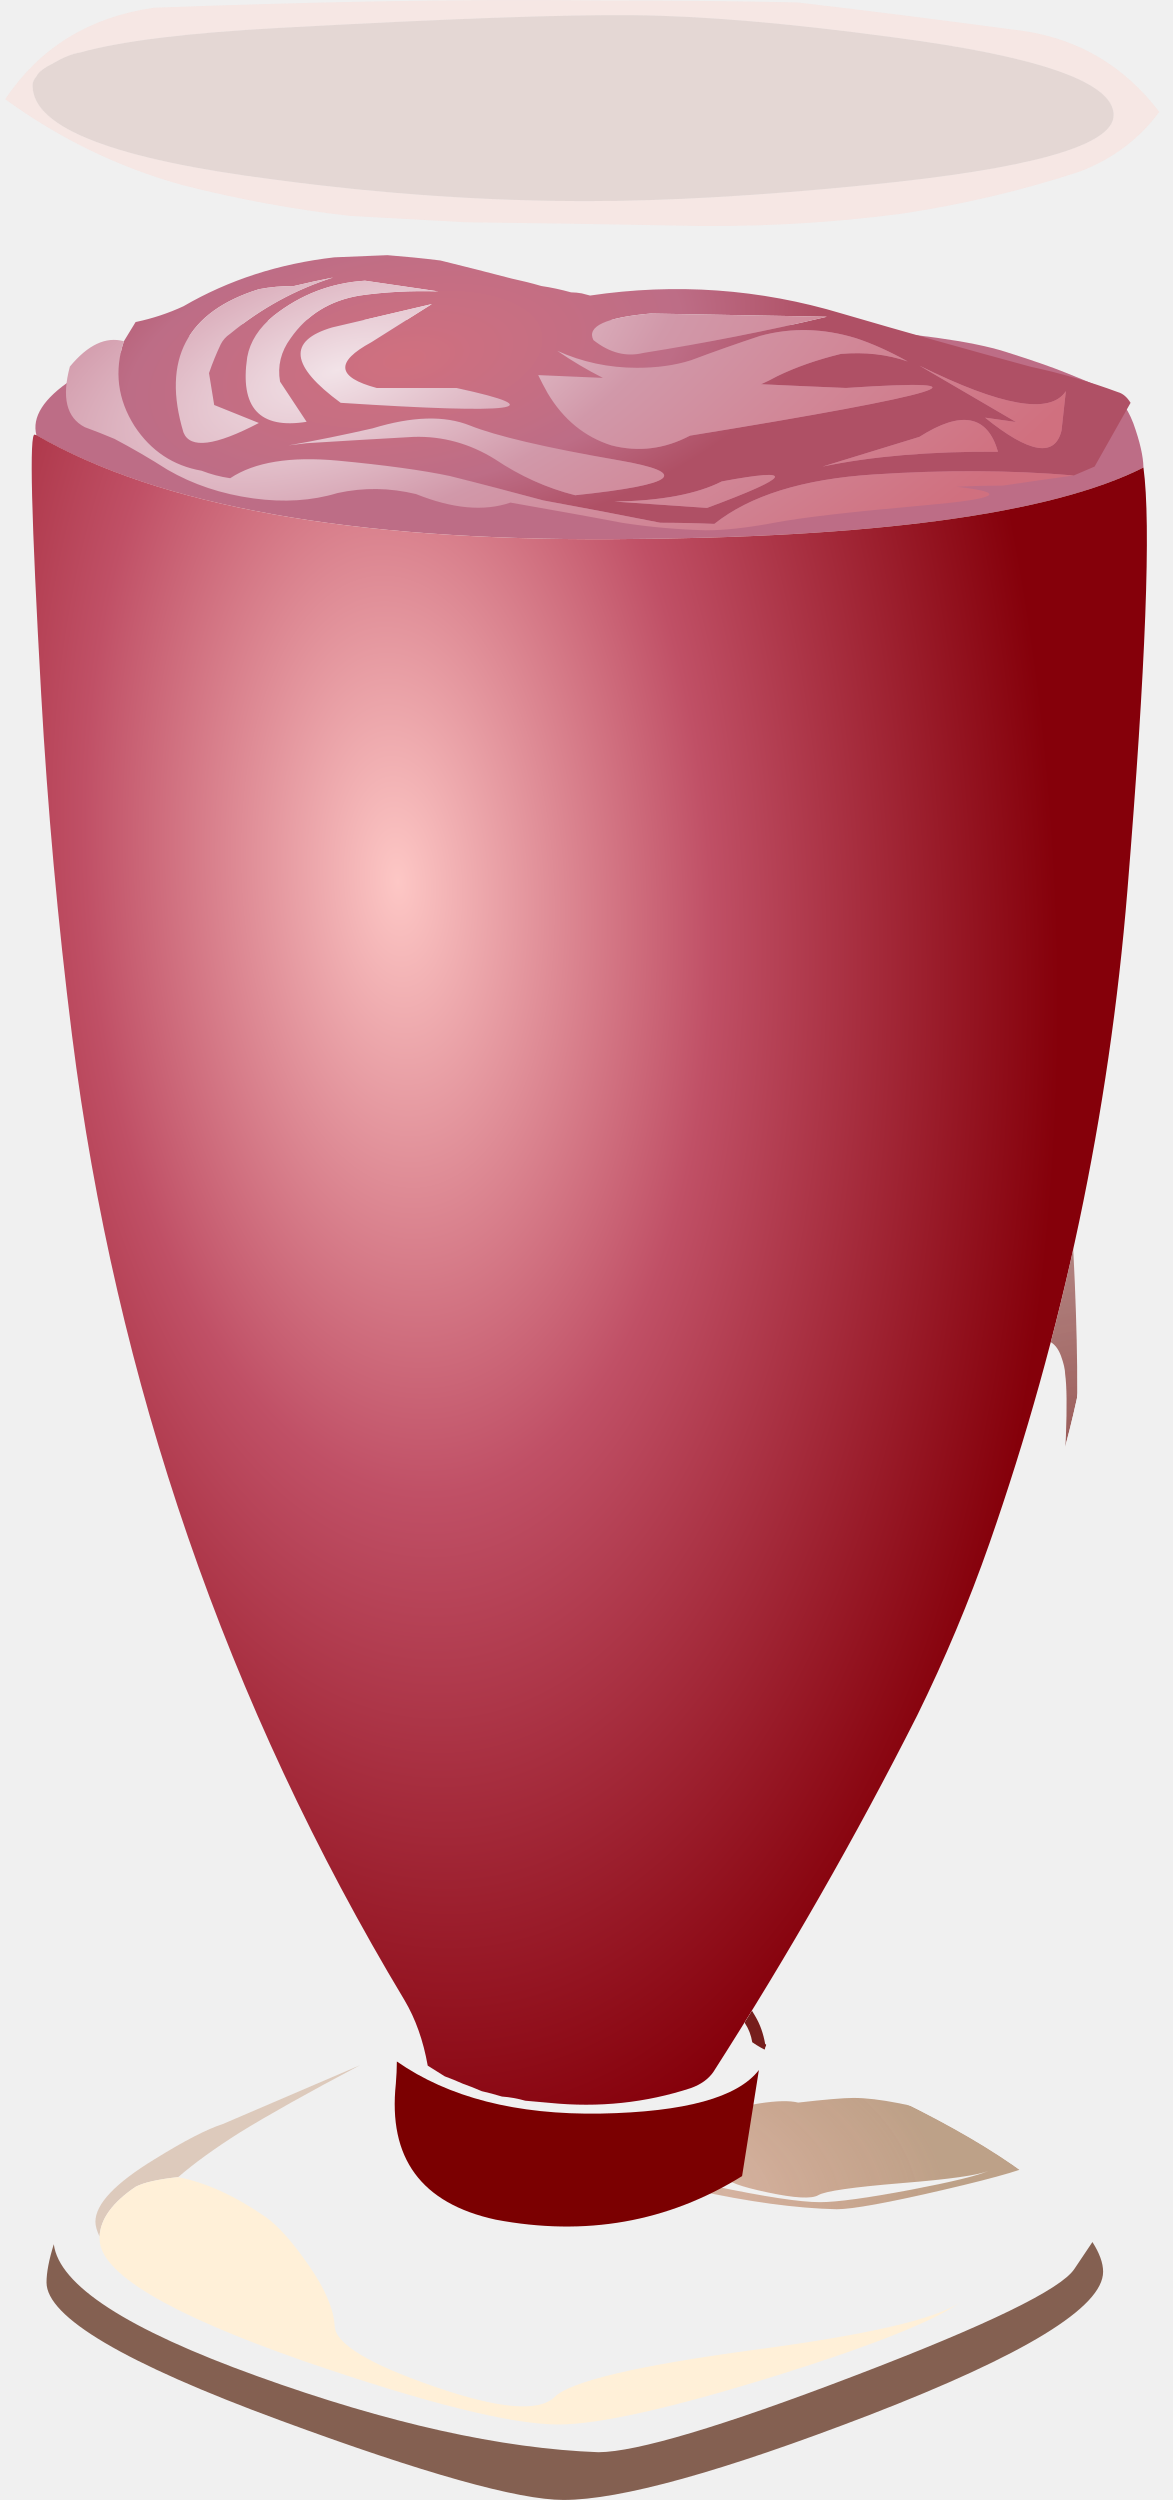
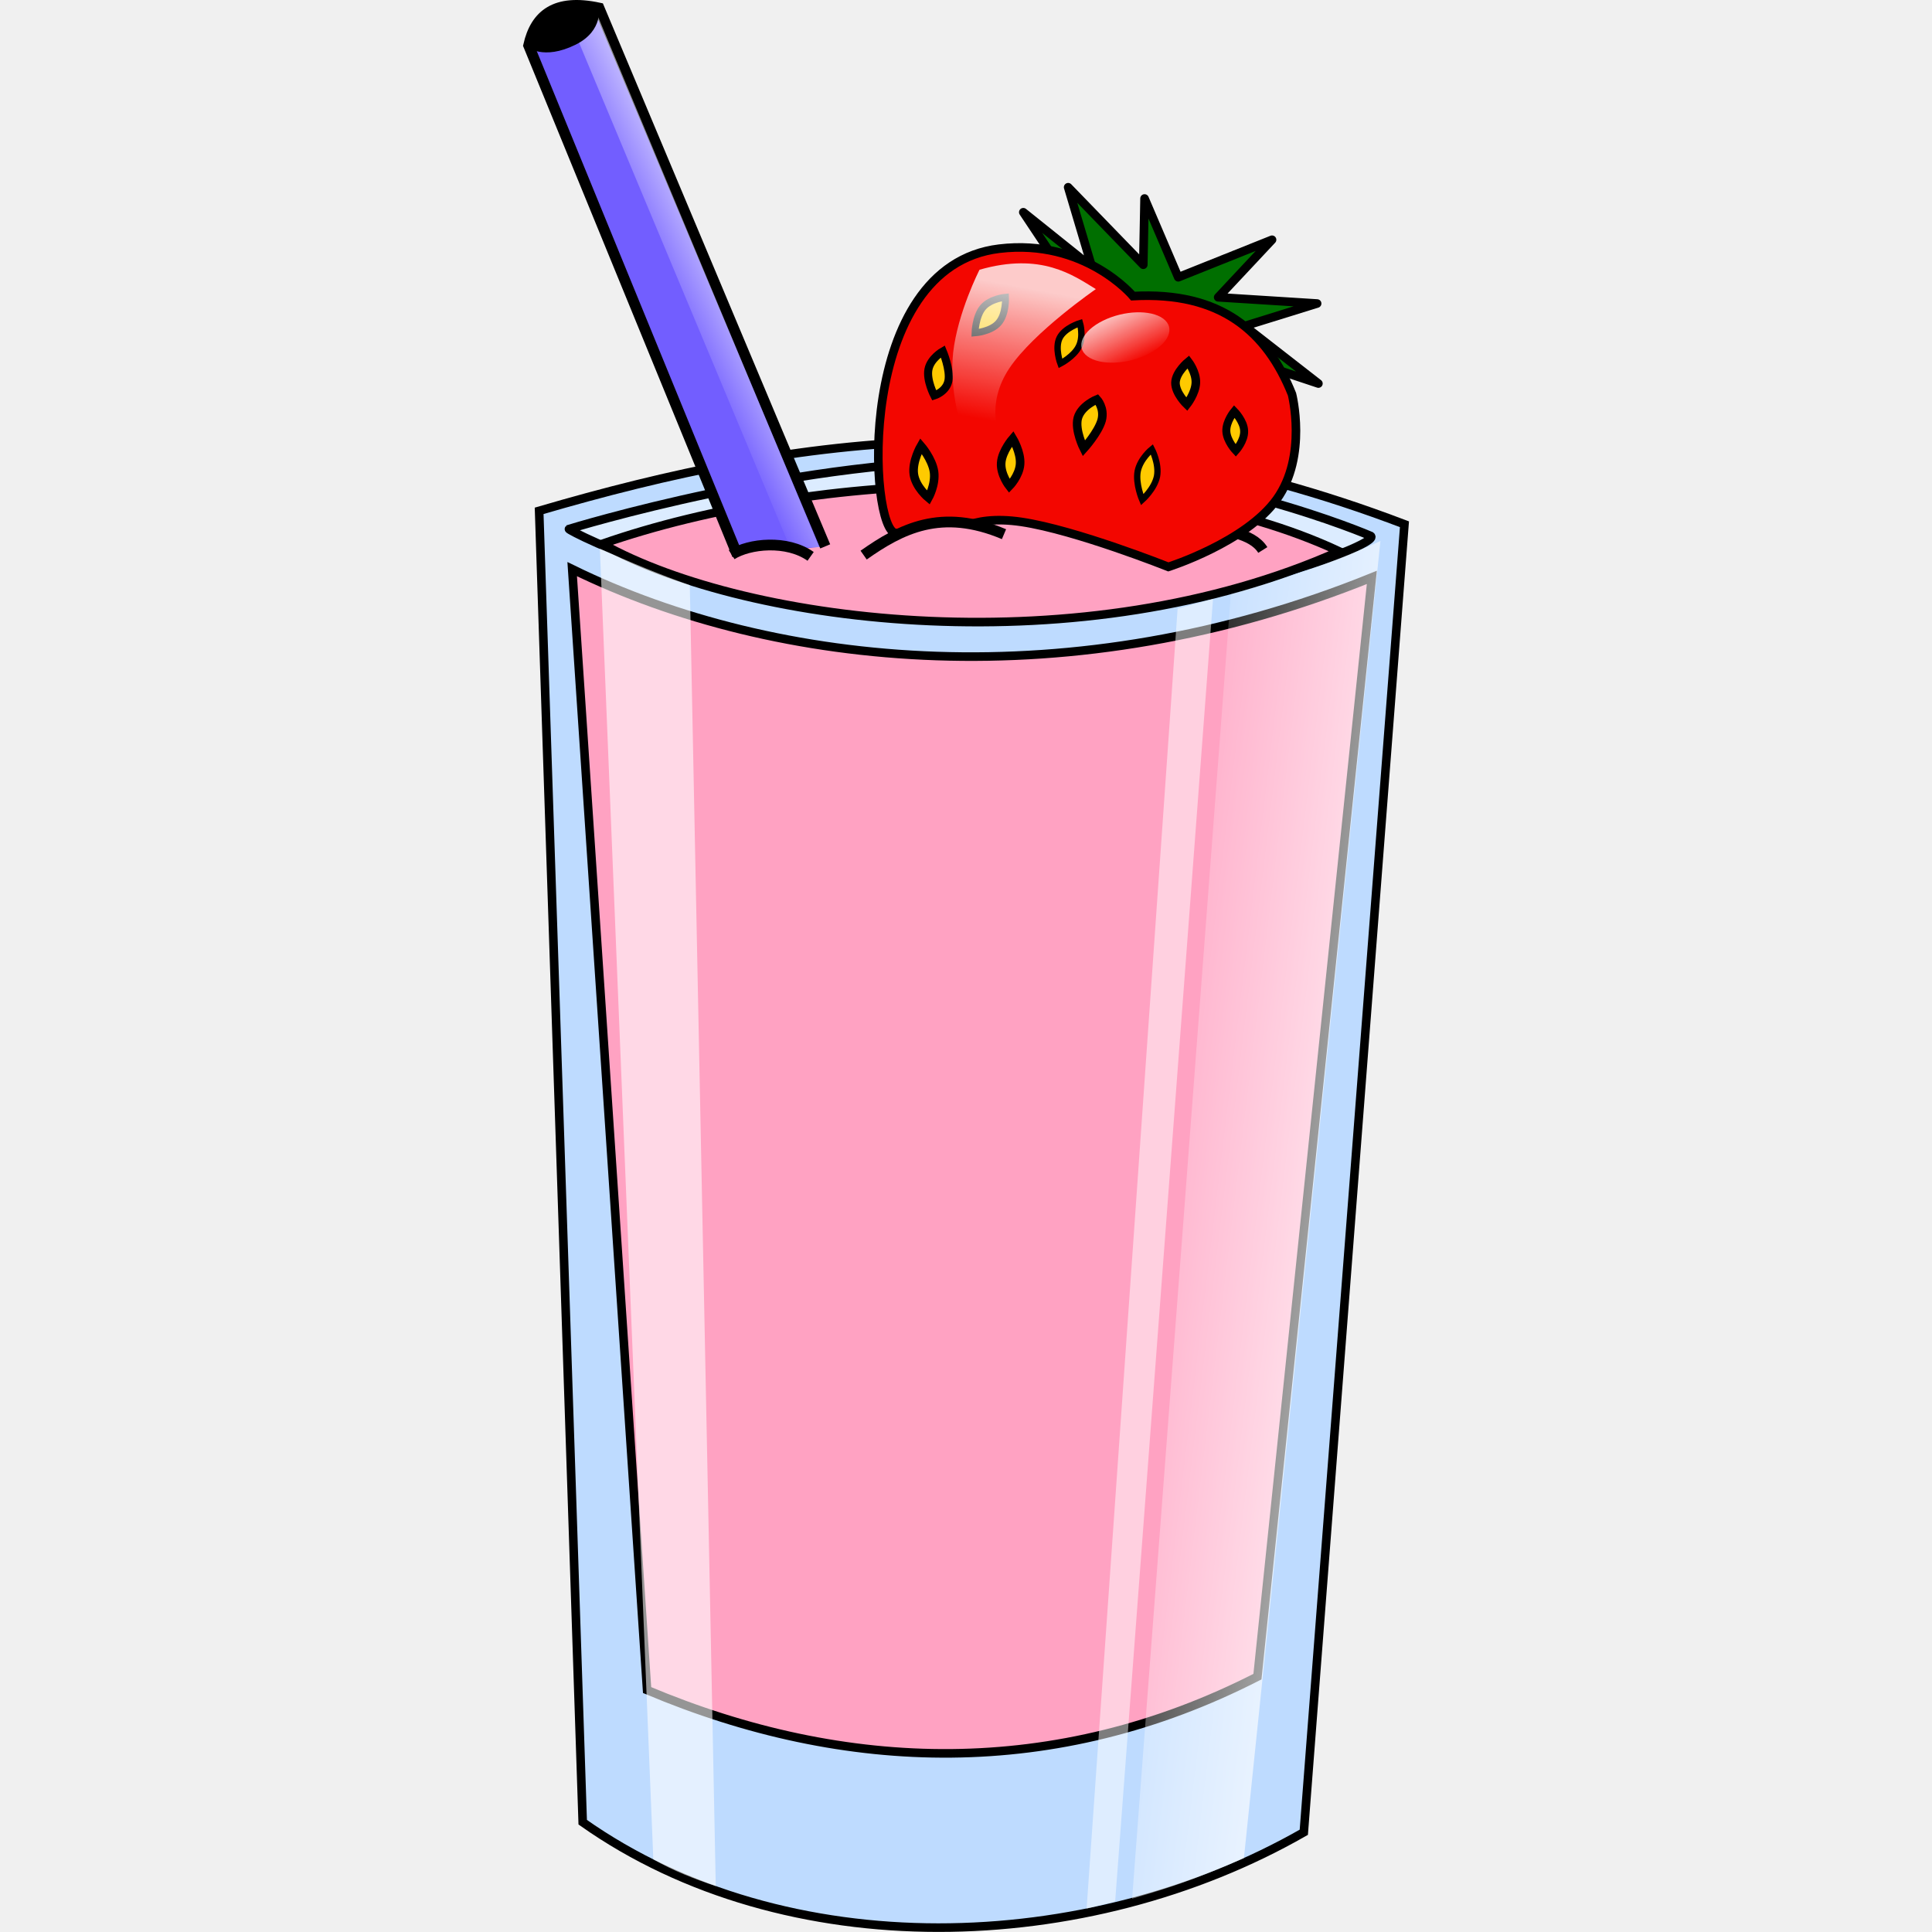
- <svg xmlns="http://www.w3.org/2000/svg" id="svg2" xml:space="preserve" viewBox="0 0 28.92 61.672" version="1.1">
-   <defs id="defs6">
-     <clipPath id="clipPath18">
-       <path id="path20" d="m3.516 6.372c0.316 0.274 0.722 0.567 1.214 0.879 0.551 0.34 1.344 0.786 2.379 1.332l-2.714-1.164c-0.305-0.097-0.754-0.328-1.34-0.691-0.782-0.477-1.176-0.887-1.176-1.238 0-0.078 0.027-0.176 0.086-0.293v-0.043c0-0.668 1.34-1.473 4.023-2.41 2.43-0.836 4.106-1.254 5.028-1.254 0.796 0 2.23 0.32 4.296 0.961 1.922 0.601 3.133 1.086 3.637 1.449-0.48-0.328-1.828-0.641-4.043-0.934-2.328-0.312-3.648-0.625-3.961-0.933-0.312-0.305-1.109-0.235-2.39 0.211-1.282 0.441-1.93 0.839-1.95 1.183-0.019 0.344-0.191 0.742-0.511 1.203-0.324 0.461-0.602 0.778-0.84 0.946-0.602 0.421-1.184 0.687-1.738 0.796zm18.043-1.281-0.356-0.531c-0.265-0.402-1.711-1.106-4.34-2.109-2.625-1.004-4.308-1.504-5.051-1.508-1.91 0.07-4.156 0.57-6.734 1.5-2.578 0.929-3.914 1.797-4.016 2.609 0.27 0.836 1.618 1.805 4.036 2.91 2.484 1.137 4.117 1.543 4.894 1.215 1.27 0.238 2.145 0.36 2.617 0.36 1.145 0 2.864-0.555 5.157-1.657 2.004-0.98 3.265-1.906 3.793-2.789z" />
-     </clipPath>
-     <clipPath id="clipPath26">
-       <path id="path28" d="m-25.202-20.18h50.105v39.114h-50.105v-39.114z" />
-     </clipPath>
-     <radialGradient id="radialGradient30" gradientUnits="userSpaceOnUse" cy=".55" cx="-.55" r="17.725">
-       <stop id="stop32" style="stop-color:#ffffff;stop-opacity:.302" offset="0" />
-       <stop id="stop34" style="stop-color:#ffffff;stop-opacity:.953" offset="1" />
-     </radialGradient>
-     <mask id="mask36">
-       <g id="g38">
-         <g id="g40" clip-path="url(#clipPath26)">
-           <path id="path42" style="fill:url(#radialGradient30)" d="m-25.202-20.18h50.105v39.114h-50.105v-39.114z" />
-         </g>
+ <svg xmlns="http://www.w3.org/2000/svg" xmlns:xlink="http://www.w3.org/1999/xlink" id="svg2" viewBox="0 0 256 256" version="1.0" width="256" height="256">
+   <defs id="defs5">
+     <linearGradient id="linearGradient2193">
+       <stop id="stop2195" style="stop-color:#ffffff;stop-opacity:.792" offset="0" />
+       <stop id="stop2197" style="stop-color:#ffffff;stop-opacity:0" offset="1" />
+     </linearGradient>
+     <linearGradient id="linearGradient2397" y2="615.94" xlink:href="#linearGradient2193" gradientUnits="userSpaceOnUse" x2="1340.6" y1="631.72" x1="1471.1" />
+     <linearGradient id="linearGradient2399" y2="253.31" xlink:href="#linearGradient2193" gradientUnits="userSpaceOnUse" x2="1263.9" y1="190.45" x1="1275.6" />
+     <linearGradient id="linearGradient2401" y2="249.74" xlink:href="#linearGradient2193" gradientUnits="userSpaceOnUse" x2="1353.6" y1="224.2" x1="1347.9" />
+     <linearGradient id="linearGradient2403" y2="211.57" xlink:href="#linearGradient2193" gradientUnits="userSpaceOnUse" x2="1145" y1="192.28" x1="1184.3" />
+   </defs>
+   <g id="g2306" transform="matrix(0.2843729,0,0,0.2843729,-236.5372,-17.81447)">
+     <path id="path1308" style="fill:#bedbff;fill-rule:evenodd;stroke:#000000;stroke-width:4" d="m 1083,300.67 20.3,611.04 c 94.8,66.9 234.9,62.54 336,4.69 l 46.9,-609.47 c -157,-59.81 -283.4,-41.33 -403.2,-6.26 z" />
+     <path id="path1310" style="fill:#ffa2c2;fill-rule:evenodd;stroke:#000000;stroke-width:4" d="m 1098.4,327.83 34.9,522.31 c 92.6,39.02 190.7,41.7 284.4,-6.25 l 53.3,-512.2 c -139,56.3 -277.6,42.68 -372.6,-3.86 z" />
+     <path id="path2185" style="fill:#ffffff;fill-opacity:0.466;fill-rule:evenodd;stroke:#000000;stroke-width:4" d="m 1096.9,309.16 c -0.5,0.65 76.7,40.61 176.7,42.07 104.6,1.52 202.8,-34.73 196.9,-38.85 0,0 -76.5,-33.19 -170.3,-35.15 -93.7,-1.95 -203.3,31.93 -203.3,31.93 z" />
+     <path id="path2187" style="fill:#ffa2c2;fill-rule:evenodd;stroke:#000000;stroke-width:4" d="m 1112.4,316.07 c 99,-34.5 250.8,-39.78 343.4,3.47 -118.8,53.15 -275.2,34.65 -343.4,-3.47 z" />
+     <path id="path2189" style="fill:#ffffff;fill-opacity:0.585;fill-rule:evenodd" d="m 1111.3,318.29 c 14.2,6.4 28.2,12.18 41.9,17.01 l 12.1,606.19 c -9.9,-3.31 -19.7,-7.07 -29.1,-12.47 z" />
+     <path id="path2191" style="fill:url(#linearGradient2397);fill-rule:evenodd" d="m 1405.3,339.49 c 24.3,-6.89 46.9,-14.25 69.7,-24.77 l -63.6,613.71 c -23.6,10.39 -36.3,14.27 -52.1,18.94 z" />
+     <path id="path2201" style="fill:#ffffff;fill-opacity:0.49;fill-rule:evenodd" d="m 1351.4,948.64 45.6,-606.91 -16.5,4.51 -42.4,605.73 z" />
+     <path id="path2281" style="fill:none;stroke:#000000;stroke-width:5" d="m 1420.2,318.91 c -5.2,-8.3 -18.5,-8.57 -28.1,-12.46" />
+     <g id="g2262">
+       <path id="path2207" style="fill:#006f00;fill-rule:evenodd;stroke:#000000;stroke-width:4;stroke-linejoin:round" d="m 1337.7,205.24 -29.1,-43.7 32,25.64 -11.1,-37.29 35,36.12 0.6,-30.88 15.7,36.71 43.7,-17.48 -25.1,26.8 46.1,2.91 -33.8,10.49 34.4,26.8 z" />
+       <path id="path2203" style="fill:#f30600;fill-rule:evenodd;stroke:#000000;stroke-width:4" d="m 1249.2,311.02 c -12.4,-0.4 -19.8,-124.31 48.2,-132.5 39.9,-4.81 62.3,22.09 62.3,22.09 41,-2.27 62.4,16.54 74.1,45.74 0,0 7.3,28.78 -7.1,48.9 -14.4,20.11 -50.5,31.54 -50.5,31.54 0,0 -43.2,-17.2 -68.4,-20.95 -25.2,-3.75 -33.1,6.55 -33.1,6.55 z" />
+       <g id="g2247">
+         <path id="path2229" style="fill:#ffca00;fill-rule:evenodd;stroke:#000000;stroke-width:4" d="m 1342.9,248.76 c 0,0 -7.3,2.93 -8.9,8.65 -1.5,5.71 2.8,14.21 2.8,14.21 0,0 6.7,-7.42 8.3,-13.14 1.5,-5.71 -2.2,-9.72 -2.2,-9.72 z" />
+         <path id="path2231" style="fill:#ffca00;fill-rule:evenodd;stroke:#000000;stroke-width:4" d="m 1385.5,231.24 c 0,0 -5.8,4.72 -6,9.67 -0.1,4.96 5.3,10.14 5.3,10.14 0,0 4,-5.08 4.2,-10.04 0.2,-4.95 -3.5,-9.77 -3.5,-9.77 z" />
+         <path id="path2233" style="fill:#ffca00;fill-rule:evenodd;stroke:#000000;stroke-width:3.714" d="m 1406.9,254.31 c 0,0 -3.9,4.7 -3.7,9.27 0.2,4.57 4.4,9.01 4.4,9.01 0,0 4.1,-4.57 3.9,-9.14 -0.1,-4.57 -4.6,-9.14 -4.6,-9.14 z" />
+         <path id="path2235" style="fill:#ffca00;fill-rule:evenodd;stroke:#000000;stroke-width:2.943" d="m 1368.5,271.98 c 0,0 -5.4,4.34 -6.6,10.22 -1.1,5.89 2.1,13.32 2.1,13.32 0,0 5.7,-5.06 6.9,-10.94 1.1,-5.89 -2.4,-12.6 -2.4,-12.6 z" />
+         <path id="path2237" style="fill:#ffca00;fill-rule:evenodd;stroke:#000000;stroke-width:3.226" d="m 1300.3,201.15 c 0,0 0.4,7.74 -3.2,11.89 -3.5,4.14 -11,4.7 -11,4.7 0,0 0.2,-7.7 3.7,-11.85 3.5,-4.14 10.5,-4.74 10.5,-4.74 z" />
+         <path id="path2239" style="fill:#ffca00;fill-rule:evenodd;stroke:#000000;stroke-width:2.992" d="m 1335,213.22 c 0,0 1.8,6.09 -0.5,10.79 -2.2,4.7 -8.6,8.01 -8.6,8.01 0,0 -2.7,-7.19 -0.4,-11.89 2.3,-4.7 9.5,-6.91 9.5,-6.91 z" />
+         <path id="path2241" style="fill:#ffca00;fill-rule:evenodd;stroke:#000000;stroke-width:4" d="m 1303.7,267.03 c 0,0 -5,5.72 -5.4,11.24 -0.4,5.52 3.8,10.85 3.8,10.85 0,0 4.6,-4.7 5,-10.22 0.4,-5.52 -3.4,-11.87 -3.4,-11.87 z" />
+         <path id="path2243" style="fill:#ffca00;fill-rule:evenodd;stroke:#000000;stroke-width:4" d="m 1260.9,270.43 c 0,0 5.2,6 6.1,12.04 0.8,6.03 -2.6,12.1 -2.6,12.1 0,0 -5.9,-4.85 -6.8,-10.88 -0.9,-6.04 3.3,-13.26 3.3,-13.26 z" />
+         <path id="path2245" style="fill:#ffca00;fill-rule:evenodd;stroke:#000000;stroke-width:3.741" d="m 1271.1,226.36 c 0,0 3.6,8.57 2.6,13.71 -1,5.14 -6.6,6.86 -6.6,6.86 0,0 -3.7,-7.05 -2.7,-12.19 1,-5.14 6.7,-8.38 6.7,-8.38 z" />
      </g>
-     </mask>
-     <radialGradient id="radialGradient46" gradientUnits="userSpaceOnUse" cy=".55" cx="-.55" r="17.725">
-       <stop id="stop48" style="stop-color:#c4724d" offset="0" />
-       <stop id="stop50" style="stop-color:#bb9d83" offset="1" />
-     </radialGradient>
-     <clipPath id="clipPath68">
-       <path id="path70" d="m22.879 47.13c0.113-1.801 0.187-3.605 0.23-5.406 0.082-3.34-0.035-6.68-0.355-10.016-0.324-3.257-0.805-6.492-1.445-9.703-0.325-1.593-0.825-3.093-1.512-4.508-0.32-0.668-1.25-2.277-2.785-4.82-1.16-1.941-1.836-3.336-2.035-4.187-0.418-0.547-1.457-0.832-3.122-0.86-1.66-0.031-3.003 0.313-4.023 1.024-0.055 0.336-0.168 0.629-0.336 0.883-1.953 2.847-3.379 5.929-4.273 9.242-0.911 3.324-1.649 6.675-2.223 10.058-0.516 2.989-0.824 6.012-0.922 9.075-0.113 3.156-0.105 6.312 0.024 9.468 1.074-0.781 2.242-1.347 3.496-1.695 1.105-0.281 2.211-0.481 3.312-0.609 0.754-0.039 1.516-0.082 2.285-0.125 1.34-0.012 2.688-0.036 4.043-0.063 1.539-0.043 3.055 0.035 4.547 0.231 1.219 0.183 2.399 0.46 3.543 0.839 0.641 0.25 1.16 0.641 1.551 1.172zm-22.16-6.383c-0.012 0.004-0.024 0.008-0.031 0.012-0.114 0.07-0.071-1.633 0.124-5.113 0.126-2.25 0.329-4.5 0.61-6.746 0.863-6.848 3.051-13.192 6.558-19.031 0.223-0.375 0.375-0.809 0.461-1.297 0.11-0.071 0.223-0.141 0.336-0.211 0.11-0.039 0.231-0.09 0.356-0.145 0.125-0.043 0.25-0.09 0.375-0.148 0.125-0.028 0.258-0.063 0.398-0.106 0.156-0.011 0.309-0.039 0.461-0.082 0.156-0.015 0.317-0.027 0.485-0.043 0.96-0.097 1.89 0 2.785 0.293 0.195 0.071 0.343 0.176 0.441 0.317 1.465 2.289 2.809 4.636 4.024 7.039 0.543 1.105 1.019 2.234 1.425 3.394 1.453 4.164 2.36 8.461 2.723 12.891 0.363 4.437 0.469 7.219 0.316 8.34-0.004 0.222-0.07 0.515-0.199 0.867-0.133 0.355-0.324 0.586-0.578 0.691-0.254 0.11-0.512 0.215-0.766 0.317-0.257 0.101-0.652 0.238-1.183 0.41-0.656 0.207-1.801 0.367-3.438 0.48-1.312 0.098-2.57 0.149-3.769 0.149h-2.117c-2.52-0.004-4.047 0-4.578 0.008-0.536 0.007-1.09-0.059-1.657-0.2-0.57-0.14-1.047-0.246-1.437-0.312-0.391-0.07-0.864-0.293-1.422-0.672-0.563-0.375-0.797-0.742-0.703-1.102z" />
-     </clipPath>
-     <clipPath id="clipPath76">
-       <path id="path78" d="m-27.588 4.606h57.263v97.824h-57.263v-97.824z" />
-     </clipPath>
-     <linearGradient id="linearGradient80" y2="22.174" gradientUnits="userSpaceOnUse" x2="11.452" y1="76.375" x1="1.131">
-       <stop id="stop82" style="stop-color:#ffffff;stop-opacity:.302" offset="0" />
-       <stop id="stop84" style="stop-color:#ffffff;stop-opacity:.89" offset="1" />
-     </linearGradient>
-     <mask id="mask86">
-       <g id="g88">
-         <g id="g90" clip-path="url(#clipPath76)">
-           <path id="path92" style="fill:url(#linearGradient80)" d="m-27.588 4.606h57.263v97.824h-57.263v-97.824z" />
-         </g>
+       <g id="g2258">
+         <path id="path2209" style="fill:url(#linearGradient2399);fill-rule:evenodd" d="m 1342.4,197.36 c -10.6,-6.5 -25.5,-17.28 -54.2,-9.03 0,0 -10.2,19.95 -12.3,38.69 -2,18.73 4.6,37.02 4.6,37.02 l 17.1,1.8 c 0,0 -6.8,-14.67 4.5,-31.6 11.3,-16.93 40.3,-36.88 40.3,-36.88 z" />
+         <path id="path2219" style="fill:url(#linearGradient2401)" d="m 1343.721,227.211 a 20.963,10.953 0 0 1 27.526,5.73 20.963,10.953 0 0 1 -10.936,14.389 20.963,10.953 0 0 1 -27.549,-5.698 20.963,10.953 0 0 1 10.876,-14.401" transform="matrix(0.97179,-0.23583,0.23583,0.97179,-13.668,308.16)" />
      </g>
-     </mask>
-     <linearGradient id="linearGradient96" y2="22.174" gradientUnits="userSpaceOnUse" x2="11.452" y1="76.375" x1="1.131">
-       <stop id="stop98" style="stop-color:#d8beb8" offset="0" />
-       <stop id="stop100" style="stop-color:#670502" offset="1" />
-     </linearGradient>
-     <radialGradient id="radialGradient116" gradientUnits="userSpaceOnUse" cy="63.3" cx="-8.85" gradientTransform="matrix(.027368 -.41824 .21254 .013915 -5.359 27.355)" r="60.905">
-       <stop id="stop118" style="stop-color:#fdc7c5" offset="0" />
-       <stop id="stop120" style="stop-color:#c05066" offset=".474" />
-       <stop id="stop122" style="stop-color:#85000a" offset="1" />
-     </radialGradient>
-     <radialGradient id="radialGradient138" gradientUnits="userSpaceOnUse" cy="87.9" cx="-8.55" gradientTransform="matrix(.41204 .076783 -.035541 .19078 14.627 26.133)" r="22.57">
-       <stop id="stop140" style="stop-color:#d0707f" offset="0" />
-       <stop id="stop142" style="stop-color:#bd6d86" offset=".584" />
-       <stop id="stop146" style="stop-color:#af5065" offset=".878" />
-       <stop id="stop148" style="stop-color:#af5065" offset="1" />
-     </radialGradient>
-     <radialGradient id="radialGradient162" gradientUnits="userSpaceOnUse" cy="87.4" cx="-11.7" gradientTransform="matrix(.39548 .13873 -.061359 .1749 16.647 28.374)" r="43.131">
-       <stop id="stop164" style="stop-color:#f2e3e8" offset="0" />
-       <stop id="stop166" style="stop-color:#d198a9" offset=".392" />
-       <stop id="stop168" style="stop-color:#d0707f" offset="1" />
-     </radialGradient>
-   </defs>
-   <g id="g10" transform="matrix(1.25 0 0 -1.25 0 61.672)">
-     <g id="g12">
-       <g id="g14">
-         <g id="g16" clip-path="url(#clipPath18)">
-           <g id="g22" transform="matrix(.41912 0 0 .25566 11.563 5.4967)">
-             <g id="g44" mask="url(#mask36)">
-               <path id="path52" style="fill-rule:evenodd;fill:url(#radialGradient46)" d="m3.516 6.372c0.316 0.274 0.722 0.567 1.214 0.879 0.551 0.34 1.344 0.786 2.379 1.332l-2.714-1.164c-0.305-0.097-0.754-0.328-1.34-0.691-0.782-0.477-1.176-0.887-1.176-1.238 0-0.078 0.027-0.176 0.086-0.293v-0.043c0-0.668 1.34-1.473 4.023-2.41 2.43-0.836 4.106-1.254 5.028-1.254 0.796 0 2.23 0.32 4.296 0.961 1.922 0.601 3.133 1.086 3.637 1.449-0.48-0.328-1.828-0.641-4.043-0.934-2.328-0.312-3.648-0.625-3.961-0.933-0.312-0.305-1.109-0.235-2.39 0.211-1.282 0.441-1.93 0.839-1.95 1.183-0.019 0.344-0.191 0.742-0.511 1.203-0.324 0.461-0.602 0.778-0.84 0.946-0.602 0.421-1.184 0.687-1.738 0.796zm18.043-1.281-0.356-0.531c-0.265-0.402-1.711-1.106-4.34-2.109-2.625-1.004-4.308-1.504-5.051-1.508-1.91 0.07-4.156 0.57-6.734 1.5-2.578 0.929-3.914 1.797-4.016 2.609 0.27 0.836 1.618 1.805 4.036 2.91 2.484 1.137 4.117 1.543 4.894 1.215 1.27 0.238 2.145 0.36 2.617 0.36 1.145 0 2.864-0.555 5.157-1.657 2.004-0.98 3.265-1.906 3.793-2.789z" />
-             </g>
-           </g>
-         </g>
-       </g>
-       <path id="path54" style="fill-rule:evenodd;fill:#ddcabc" d="m1.965 5.197c-0.055 0.117-0.082 0.215-0.082 0.293 0 0.351 0.39 0.761 1.172 1.238 0.586 0.363 1.035 0.594 1.34 0.691l2.714 1.164c-1.035-0.546-1.828-0.992-2.379-1.332-0.492-0.312-0.898-0.605-1.214-0.879-0.399-0.043-0.676-0.105-0.84-0.191-0.457-0.309-0.696-0.637-0.711-0.984z" />
-       <path id="path56" style="fill-rule:evenodd;fill:#fff0d8" d="m3.516 6.372c0.554-0.109 1.136-0.375 1.738-0.796 0.238-0.168 0.519-0.485 0.84-0.946 0.32-0.461 0.492-0.859 0.511-1.203 0.02-0.344 0.672-0.742 1.95-1.183 1.281-0.446 2.078-0.516 2.39-0.211 0.313 0.308 1.633 0.621 3.961 0.933 2.215 0.293 3.563 0.606 4.043 0.934-0.504-0.363-1.715-0.848-3.637-1.449-2.066-0.641-3.5-0.961-4.292-0.961-0.926 0-2.602 0.418-5.032 1.254-2.683 0.937-4.023 1.742-4.023 2.41v0.043c0.015 0.347 0.254 0.675 0.711 0.984 0.164 0.086 0.441 0.148 0.84 0.191z" />
-       <path id="path58" style="fill-rule:evenodd;fill:#846051" d="m1.062 5.048c0.102-0.808 1.438-1.676 4.016-2.605 2.578-0.93 4.82-1.43 6.734-1.5 0.743 0.004 2.426 0.504 5.051 1.508 2.629 1.003 4.075 1.707 4.34 2.109l0.356 0.531c0.14-0.219 0.211-0.414 0.211-0.586 0-0.699-1.54-1.64-4.614-2.828-2.902-1.117-4.914-1.676-6.035-1.676-0.891 0-2.758 0.524-5.594 1.571-3.074 1.132-4.609 2.039-4.609 2.722 0 0.192 0.047 0.446 0.144 0.754z" />
-       <path id="path60" style="fill-rule:evenodd;fill:#f8e3de;fill-opacity:0.702" d="m22.879 47.13c-0.391-0.531-0.91-0.922-1.551-1.172-1.144-0.379-2.324-0.656-3.543-0.839-1.492-0.196-3.008-0.274-4.547-0.231-1.355 0.027-2.703 0.047-4.043 0.063-0.769 0.043-1.531 0.082-2.285 0.125-1.101 0.125-2.207 0.328-3.312 0.609-1.254 0.348-2.422 0.914-3.496 1.695 0.683 1.02 1.66 1.621 2.933 1.805 1.453 0.055 2.91 0.098 4.379 0.125 1.481 0.027 2.961 0.035 4.441 0.019 1.286 0 2.579-0.011 3.879-0.039 1.438-0.168 2.934-0.359 4.485-0.566 1.09-0.168 1.976-0.699 2.66-1.594zm-21.293 1.172c-0.164-0.027-0.34-0.098-0.524-0.207-0.195-0.098-0.304-0.183-0.335-0.254-0.055-0.07-0.082-0.125-0.082-0.168v-0.039c0.015-0.824 1.613-1.441 4.8-1.844 2.11-0.281 4.157-0.421 6.137-0.421 1.566 0 3.402 0.105 5.512 0.316 3.258 0.32 4.883 0.781 4.883 1.383 0 0.64-1.446 1.152-4.336 1.531-2.055 0.277-3.766 0.426-5.137 0.438-1.383 0.015-3.707-0.071-6.977-0.25-1.816-0.098-3.129-0.258-3.941-0.485z" />
-       <path id="path62" style="fill-rule:evenodd;fill:#d8beb8;fill-opacity:0.502" d="m1.586 48.302c0.812 0.227 2.125 0.387 3.941 0.485 3.27 0.179 5.594 0.265 6.977 0.25 1.371-0.012 3.082-0.161 5.137-0.438 2.89-0.379 4.336-0.891 4.336-1.531 0-0.602-1.625-1.063-4.883-1.383-2.11-0.211-3.946-0.316-5.512-0.316-1.98 0-4.027 0.14-6.137 0.421-3.187 0.403-4.785 1.02-4.8 1.844v0.039c0 0.043 0.027 0.098 0.082 0.168 0.031 0.071 0.14 0.156 0.335 0.254 0.184 0.109 0.36 0.18 0.524 0.207z" />
-       <g id="g64">
-         <g id="g66" clip-path="url(#clipPath68)">
-           <g id="g72" transform="matrix(.41912 0 0 .41912 11.563 5.4068)">
-             <g id="g94" mask="url(#mask86)">
-               <path id="path102" style="fill-rule:evenodd;fill:url(#linearGradient96)" d="m22.879 47.13c0.113-1.801 0.187-3.605 0.23-5.406 0.082-3.34-0.035-6.68-0.355-10.016-0.324-3.257-0.805-6.492-1.445-9.703-0.325-1.593-0.825-3.093-1.512-4.508-0.32-0.668-1.25-2.277-2.785-4.82-1.16-1.941-1.836-3.336-2.035-4.187-0.418-0.547-1.457-0.832-3.122-0.86-1.66-0.031-3.003 0.313-4.023 1.024-0.055 0.336-0.168 0.629-0.336 0.883-1.953 2.847-3.379 5.929-4.273 9.242-0.911 3.324-1.649 6.675-2.223 10.058-0.516 2.989-0.824 6.012-0.922 9.075-0.113 3.156-0.105 6.312 0.024 9.468 1.074-0.781 2.242-1.347 3.496-1.695 1.105-0.281 2.211-0.481 3.312-0.609 0.754-0.039 1.516-0.082 2.285-0.125 1.34-0.012 2.688-0.036 4.043-0.063 1.539-0.043 3.055 0.035 4.547 0.231 1.219 0.183 2.399 0.46 3.543 0.839 0.641 0.25 1.16 0.641 1.551 1.172zm-22.16-6.383c-0.012 0.004-0.024 0.008-0.031 0.012-0.114 0.07-0.071-1.633 0.124-5.113 0.126-2.25 0.329-4.5 0.61-6.746 0.863-6.848 3.051-13.192 6.558-19.031 0.223-0.375 0.375-0.809 0.461-1.297 0.11-0.071 0.223-0.141 0.336-0.211 0.11-0.039 0.231-0.09 0.356-0.145 0.125-0.043 0.25-0.09 0.375-0.148 0.125-0.028 0.258-0.063 0.398-0.106 0.156-0.011 0.309-0.039 0.461-0.082 0.156-0.015 0.317-0.027 0.485-0.043 0.96-0.097 1.89 0 2.785 0.293 0.195 0.071 0.343 0.176 0.441 0.317 1.465 2.289 2.809 4.636 4.024 7.039 0.543 1.105 1.019 2.234 1.425 3.394 1.453 4.164 2.36 8.461 2.723 12.891 0.363 4.437 0.469 7.219 0.316 8.34-0.004 0.222-0.07 0.515-0.199 0.867-0.133 0.355-0.324 0.586-0.578 0.691-0.254 0.11-0.512 0.215-0.766 0.317-0.257 0.101-0.652 0.238-1.183 0.41-0.656 0.207-1.801 0.367-3.438 0.48-1.312 0.098-2.57 0.149-3.769 0.149h-2.117c-2.52-0.004-4.047 0-4.578 0.008-0.536 0.007-1.09-0.059-1.657-0.2-0.57-0.14-1.047-0.246-1.437-0.312-0.391-0.07-0.864-0.293-1.422-0.672-0.563-0.375-0.797-0.742-0.703-1.102z" />
-             </g>
-           </g>
-         </g>
-       </g>
-       <path id="path104" style="fill-rule:evenodd;fill:#bd6d86" d="m22.566 40.111c-1.82-0.918-5.312-1.391-10.468-1.414-5.16-0.028-8.953 0.656-11.379 2.05-0.094 0.36 0.14 0.727 0.703 1.102 0.558 0.379 1.035 0.602 1.422 0.672 0.39 0.07 0.867 0.172 1.437 0.312 0.567 0.141 1.121 0.207 1.657 0.2 0.531-0.008 2.058-0.012 4.578-0.008h2.117c1.199 0 2.457-0.051 3.769-0.149 1.637-0.113 2.782-0.273 3.438-0.48 0.531-0.168 0.926-0.305 1.183-0.41 0.254-0.102 0.512-0.207 0.766-0.317 0.254-0.105 0.445-0.336 0.578-0.687 0.129-0.36 0.195-0.649 0.199-0.871z" />
-       <g id="g106">
-         <g id="g108">
-           <g id="g114">
-             <path id="path124" style="fill-rule:evenodd;fill:url(#radialGradient116)" d="m22.566 40.111c0.153-1.121 0.047-3.903-0.316-8.34-0.363-4.43-1.27-8.727-2.723-12.891-0.406-1.16-0.882-2.289-1.425-3.394-1.215-2.403-2.559-4.75-4.024-7.039-0.098-0.141-0.246-0.246-0.441-0.317-0.895-0.293-1.821-0.39-2.785-0.293-0.168 0.016-0.329 0.028-0.485 0.043-0.152 0.043-0.305 0.071-0.461 0.082-0.14 0.043-0.273 0.078-0.398 0.106-0.125 0.054-0.25 0.105-0.375 0.148-0.125 0.055-0.246 0.106-0.356 0.145-0.113 0.07-0.226 0.14-0.336 0.211-0.086 0.488-0.238 0.922-0.461 1.297-3.507 5.839-5.695 12.183-6.558 19.031-0.281 2.246-0.484 4.496-0.61 6.746-0.195 3.48-0.238 5.183-0.124 5.113 0.007-0.004 0.019-0.008 0.031-0.008 2.426-1.398 6.219-2.082 11.379-2.054 5.156 0.023 8.648 0.496 10.468 1.414z" />
-           </g>
-         </g>
-       </g>
-       <path id="path126" style="fill-rule:evenodd;fill:#7b0001" d="m14.977 8.486-0.332-2.094c-1.469-0.91-3.09-1.195-4.864-0.859-1.469 0.32-2.125 1.214-1.969 2.683 0.012 0.153 0.02 0.301 0.02 0.438 1.02-0.711 2.359-1.055 4.023-1.028 1.665 0.032 2.704 0.317 3.122 0.86z" />
-       <g id="g128">
-         <g id="g130">
-           <g id="g136">
-             <path id="path150" style="fill-rule:evenodd;fill:url(#radialGradient138)" d="m21.191 39.954c-1.234 0.106-2.55 0.114-3.949 0.02-1.398-0.09-2.445-0.418-3.144-0.973-0.336 0.012-0.692 0.02-1.067 0.02-0.769 0.152-1.539 0.301-2.308 0.441-0.614 0.164-1.227 0.328-1.844 0.481-0.531 0.113-1.27 0.215-2.211 0.304-0.938 0.086-1.645-0.027-2.125-0.347-0.195 0.027-0.387 0.078-0.566 0.148-0.559 0.098-1 0.391-1.321 0.879-0.336 0.531-0.406 1.09-0.211 1.676l0.231 0.379c0.336 0.07 0.652 0.176 0.945 0.312 0.895 0.52 1.887 0.84 2.977 0.965 0.347 0.016 0.695 0.028 1.047 0.043 0.347-0.027 0.699-0.062 1.046-0.105 0.461-0.114 0.93-0.231 1.403-0.356 0.199-0.043 0.394-0.09 0.59-0.148 0.195-0.028 0.39-0.071 0.586-0.125 0.07 0 0.14-0.008 0.21-0.02 0.055-0.015 0.11-0.027 0.165-0.043 1.691 0.25 3.347 0.133 4.968-0.355 1.242-0.363 2.489-0.715 3.731-1.051 0.586-0.125 1.16-0.293 1.718-0.5 0.098-0.027 0.18-0.098 0.25-0.211l-0.71-1.258-0.411-0.176zm-0.156 1.665c-0.305-0.469-1.269-0.301-2.89 0.503l1.906-1.113-0.61 0.086c0.875-0.707 1.379-0.789 1.508-0.254l0.086 0.778zm-4.148 1.046c-0.645 0.196-1.274 0.211-1.887 0.043-0.461-0.152-0.914-0.312-1.363-0.48-0.321-0.098-0.676-0.149-1.067-0.149-0.558 0-1.086 0.114-1.574 0.336 0.289-0.199 0.59-0.375 0.902-0.535-0.425 0.02-0.851 0.035-1.277 0.055 0.055-0.113 0.117-0.231 0.188-0.359 0.308-0.516 0.726-0.86 1.257-1.028 0.532-0.136 1.047-0.074 1.551 0.192 5.094 0.832 6.121 1.144 3.078 0.941-0.558 0.023-1.117 0.047-1.675 0.074 0.105 0.047 0.21 0.098 0.316 0.157 0.375 0.183 0.797 0.328 1.258 0.441 0.472 0.043 0.914-0.008 1.32-0.149-0.352 0.196-0.695 0.352-1.027 0.461zm-4.192-0.293c1.227 0.196 2.438 0.434 3.625 0.715l-3.48 0.063c-0.891-0.078-1.266-0.254-1.129-0.528 0.32-0.25 0.648-0.332 0.984-0.25zm7-1.949c-0.207 0.723-0.722 0.821-1.55 0.293l-1.911-0.586c0.969 0.203 2.121 0.301 3.461 0.293zm-5.742-1.109c1.684 0.625 1.781 0.797 0.293 0.523-0.492-0.25-1.199-0.383-2.117-0.398l1.824-0.125zm-5.43 4.023-1.968-0.461c-0.883-0.261-0.828-0.757 0.168-1.488 3.476-0.226 4.238-0.129 2.285 0.293h-1.574c-0.789 0.211-0.825 0.512-0.106 0.902l1.195 0.754zm-1.32 0.461c-0.672-0.043-1.269-0.273-1.801-0.691-0.293-0.238-0.468-0.512-0.523-0.817-0.149-1 0.242-1.425 1.172-1.277l-0.524 0.793c-0.054 0.309 0.016 0.594 0.211 0.859 0.321 0.461 0.774 0.743 1.36 0.84 0.492 0.071 1.007 0.098 1.55 0.082-0.488 0.071-0.968 0.141-1.445 0.211zm-3.078-1.824c0.066 0.195 0.145 0.387 0.23 0.566 0.04 0.086 0.102 0.153 0.188 0.211 0.617 0.508 1.297 0.879 2.031 1.11-0.258-0.051-0.515-0.106-0.773-0.168-0.239 0-0.469-0.02-0.692-0.063-1.425-0.445-1.921-1.39-1.488-2.828 0.137-0.324 0.629-0.262 1.488 0.188l-0.882 0.355-0.102 0.629zm1.926-1.383c0.699 0.043 1.406 0.086 2.117 0.125 0.574 0.016 1.102-0.133 1.594-0.437 0.5-0.336 1.031-0.575 1.59-0.715 2.011 0.211 2.293 0.441 0.851 0.691-1.445 0.25-2.418 0.481-2.926 0.684-0.504 0.203-1.144 0.183-1.925-0.055-0.547-0.125-1.098-0.238-1.657-0.336 0.125 0.016 0.243 0.031 0.356 0.043z" />
-           </g>
-         </g>
-       </g>
-       <g id="g152">
-         <g id="g154">
-           <g id="g160">
-             <path id="path170" style="fill-rule:evenodd;fill:url(#radialGradient162)" d="m21.191 39.954c-0.468-0.062-0.933-0.132-1.394-0.199-0.305 0-0.613-0.008-0.922-0.023 1.039-0.117 0.832-0.238-0.629-0.367-1.457-0.129-2.445-0.243-2.965-0.344-0.523-0.098-0.972-0.149-1.351-0.149-0.559 0.016-1.11 0.063-1.657 0.149-0.738 0.141-1.472 0.269-2.199 0.398-0.523-0.179-1.144-0.121-1.863 0.168-0.52 0.125-1.035 0.133-1.551 0.02-0.504-0.153-1.055-0.188-1.656-0.106-0.629 0.086-1.195 0.274-1.699 0.567-0.348 0.222-0.7 0.426-1.047 0.609-0.196 0.082-0.391 0.16-0.586 0.231-0.36 0.187-0.457 0.586-0.293 1.195 0.355 0.43 0.711 0.598 1.066 0.5-0.195-0.586-0.125-1.145 0.211-1.676 0.321-0.488 0.762-0.781 1.321-0.879 0.183-0.07 0.371-0.121 0.566-0.148 0.48 0.32 1.187 0.433 2.125 0.347 0.941-0.089 1.68-0.191 2.211-0.304 0.617-0.153 1.23-0.317 1.844-0.481 0.769-0.14 1.539-0.289 2.308-0.441 0.375 0 0.731-0.008 1.067-0.024 0.699 0.559 1.746 0.887 3.144 0.977 1.399 0.09 2.715 0.086 3.949-0.02zm-8.496 2.418c-0.336-0.082-0.664 0-0.984 0.254-0.137 0.27 0.238 0.446 1.129 0.524l3.48-0.063c-1.187-0.281-2.398-0.519-3.625-0.715zm4.192 0.293c0.332-0.109 0.675-0.265 1.027-0.461-0.406 0.141-0.848 0.188-1.32 0.149-0.461-0.113-0.883-0.258-1.258-0.441-0.106-0.059-0.211-0.11-0.316-0.157 0.558-0.027 1.117-0.051 1.675-0.074 3.043 0.203 2.016-0.113-3.078-0.941-0.504-0.266-1.019-0.328-1.551-0.192-0.531 0.168-0.949 0.512-1.257 1.028-0.071 0.125-0.133 0.246-0.188 0.359 0.426-0.02 0.852-0.035 1.277-0.055-0.312 0.157-0.613 0.336-0.902 0.535 0.488-0.222 1.016-0.336 1.574-0.336 0.391 0 0.746 0.047 1.067 0.149 0.449 0.168 0.902 0.328 1.363 0.48 0.613 0.168 1.242 0.153 1.887-0.043zm4.148-1.046-0.086-0.778c-0.129-0.535-0.633-0.453-1.508 0.254l0.61-0.086-1.906 1.113c1.621-0.804 2.585-0.972 2.89-0.503zm-7.082-2.305-1.824 0.125c0.918 0.015 1.625 0.148 2.117 0.398 1.488 0.278 1.391 0.102-0.293-0.523zm5.742 1.109c-1.34 0.008-2.492-0.09-3.461-0.293l1.911 0.586c0.828 0.528 1.343 0.43 1.55-0.293zm-11.172 2.914-1.195-0.754c-0.719-0.39-0.683-0.691 0.106-0.902h1.574c1.953-0.422 1.191-0.519-2.285-0.293-0.996 0.731-1.051 1.227-0.168 1.488l1.968 0.461zm-4.398-1.363 0.102-0.629 0.882-0.355c-0.859-0.45-1.355-0.516-1.488-0.188-0.433 1.438 0.063 2.383 1.488 2.828 0.223 0.043 0.453 0.063 0.692 0.063 0.258 0.062 0.515 0.117 0.773 0.168-0.734-0.235-1.414-0.602-2.031-1.11-0.086-0.058-0.148-0.129-0.188-0.211-0.085-0.179-0.164-0.371-0.23-0.566zm3.078 1.824c0.477-0.07 0.957-0.14 1.445-0.211-0.543 0.016-1.058-0.011-1.55-0.082-0.586-0.097-1.039-0.379-1.36-0.84-0.195-0.265-0.265-0.55-0.211-0.859l0.524-0.793c-0.93-0.148-1.321 0.277-1.172 1.277 0.055 0.305 0.23 0.579 0.523 0.817 0.532 0.418 1.129 0.648 1.801 0.691zm-1.152-3.207c-0.113-0.012-0.231-0.027-0.356-0.043 0.559 0.098 1.11 0.211 1.657 0.336 0.781 0.238 1.421 0.258 1.925 0.055 0.508-0.203 1.481-0.434 2.926-0.684 1.442-0.25 1.16-0.48-0.851-0.691-0.559 0.14-1.09 0.379-1.59 0.715-0.492 0.304-1.024 0.453-1.594 0.437-0.711-0.039-1.418-0.082-2.117-0.125z" />
-           </g>
-         </g>
-       </g>
+       <path id="path2285" style="fill:#725eff;fill-rule:evenodd;stroke:#000000;stroke-width:5" d="M 1216.3,317.23 1110.9,66.38 c -20.3,-4.372 -29.6,3.184 -32.8,17.408 l 97.3,237.53" />
+       <path id="path2289" style="fill:url(#linearGradient2403);fill-rule:evenodd" d="m 1109.6,68.431 -8.7,12.447 99,236.82 h 13.7 l -104,-249.27 z" />
+       <path id="path2287" style="fill:#000000;fill-rule:evenodd;stroke:#000000;stroke-width:1px" d="m 1110.3,65.682 c 0,0 -13.2,-3.628 -21.4,0.946 -8.2,4.574 -11.4,17.349 -11.4,17.349 0,0 7.4,6.423 22.3,-0.974 12.9,-6.408 10.5,-17.321 10.5,-17.321 z" />
    </g>
+     <path id="path2279" style="fill:#ffa2c2;fill-rule:evenodd;stroke:#000000;stroke-width:5" d="m 1299.6,311.55 c -29.3,-12.39 -48.1,-2.42 -65.4,9.75" />
+     <path id="path2299" style="fill:#ffa2c2;fill-rule:evenodd;stroke:#000000;stroke-width:5" d="m 1209.5,321.89 c -11,-7.81 -28.6,-6.03 -36.8,-0.81" />
  </g>
</svg>
